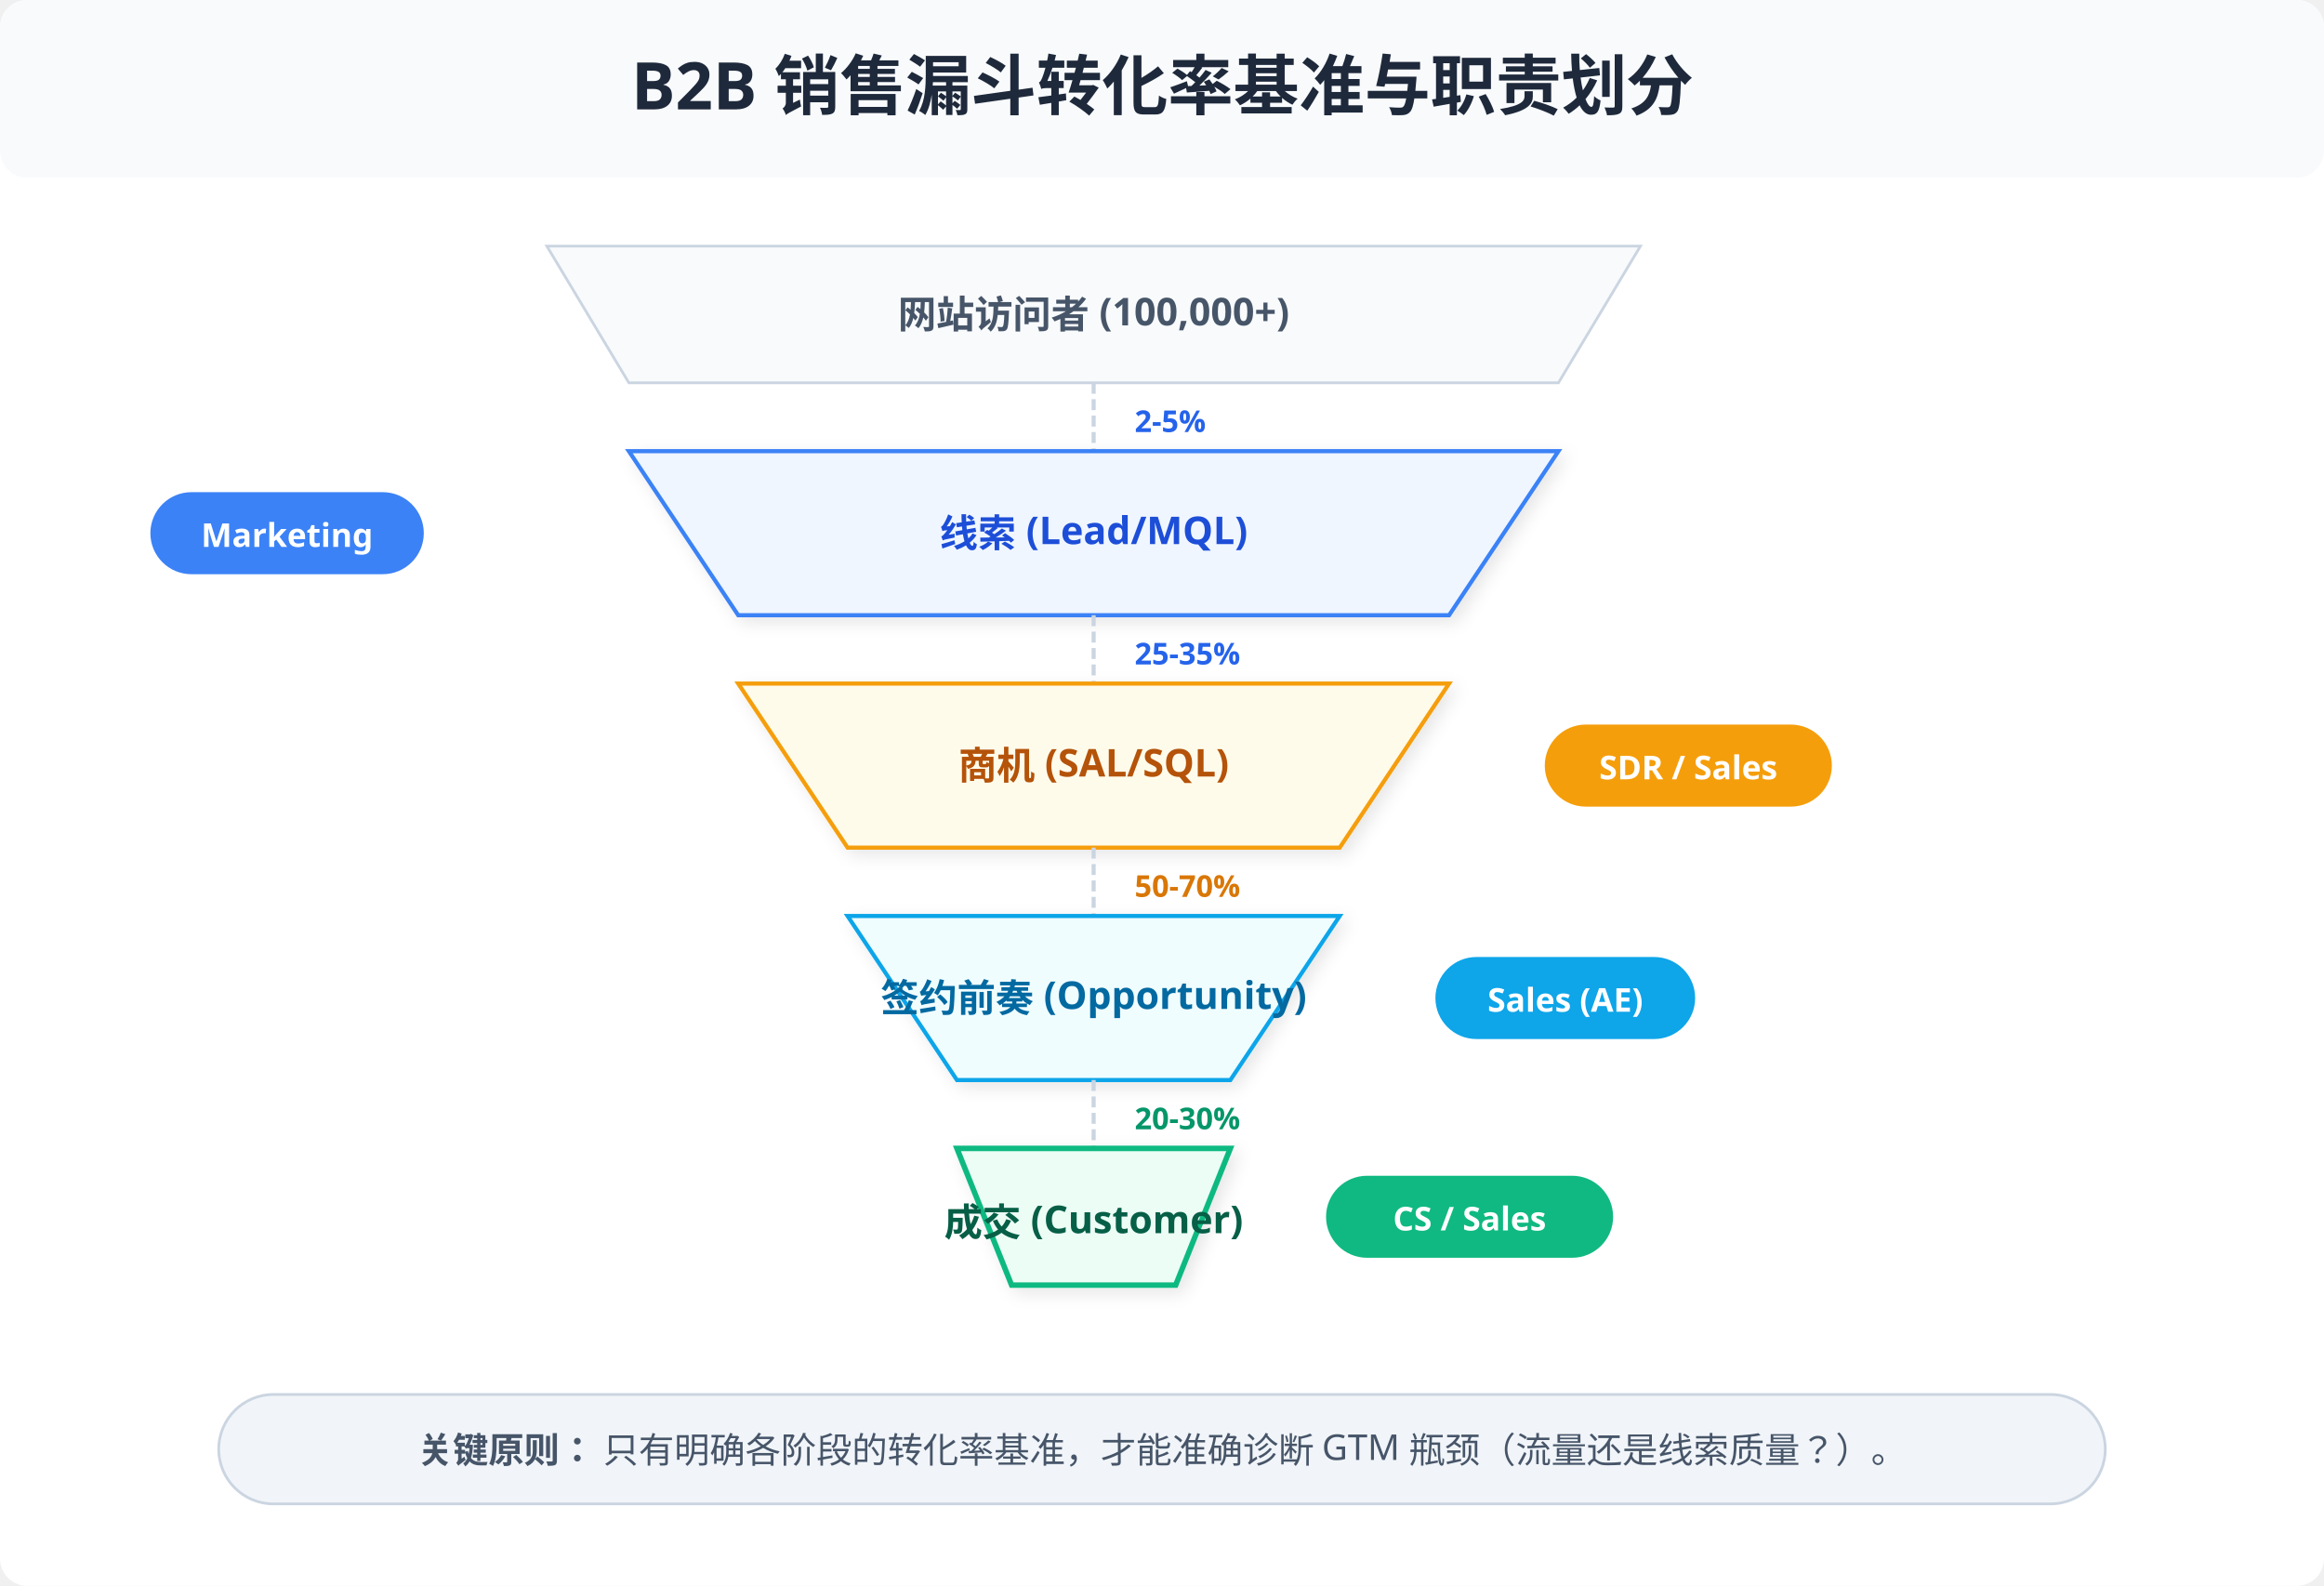
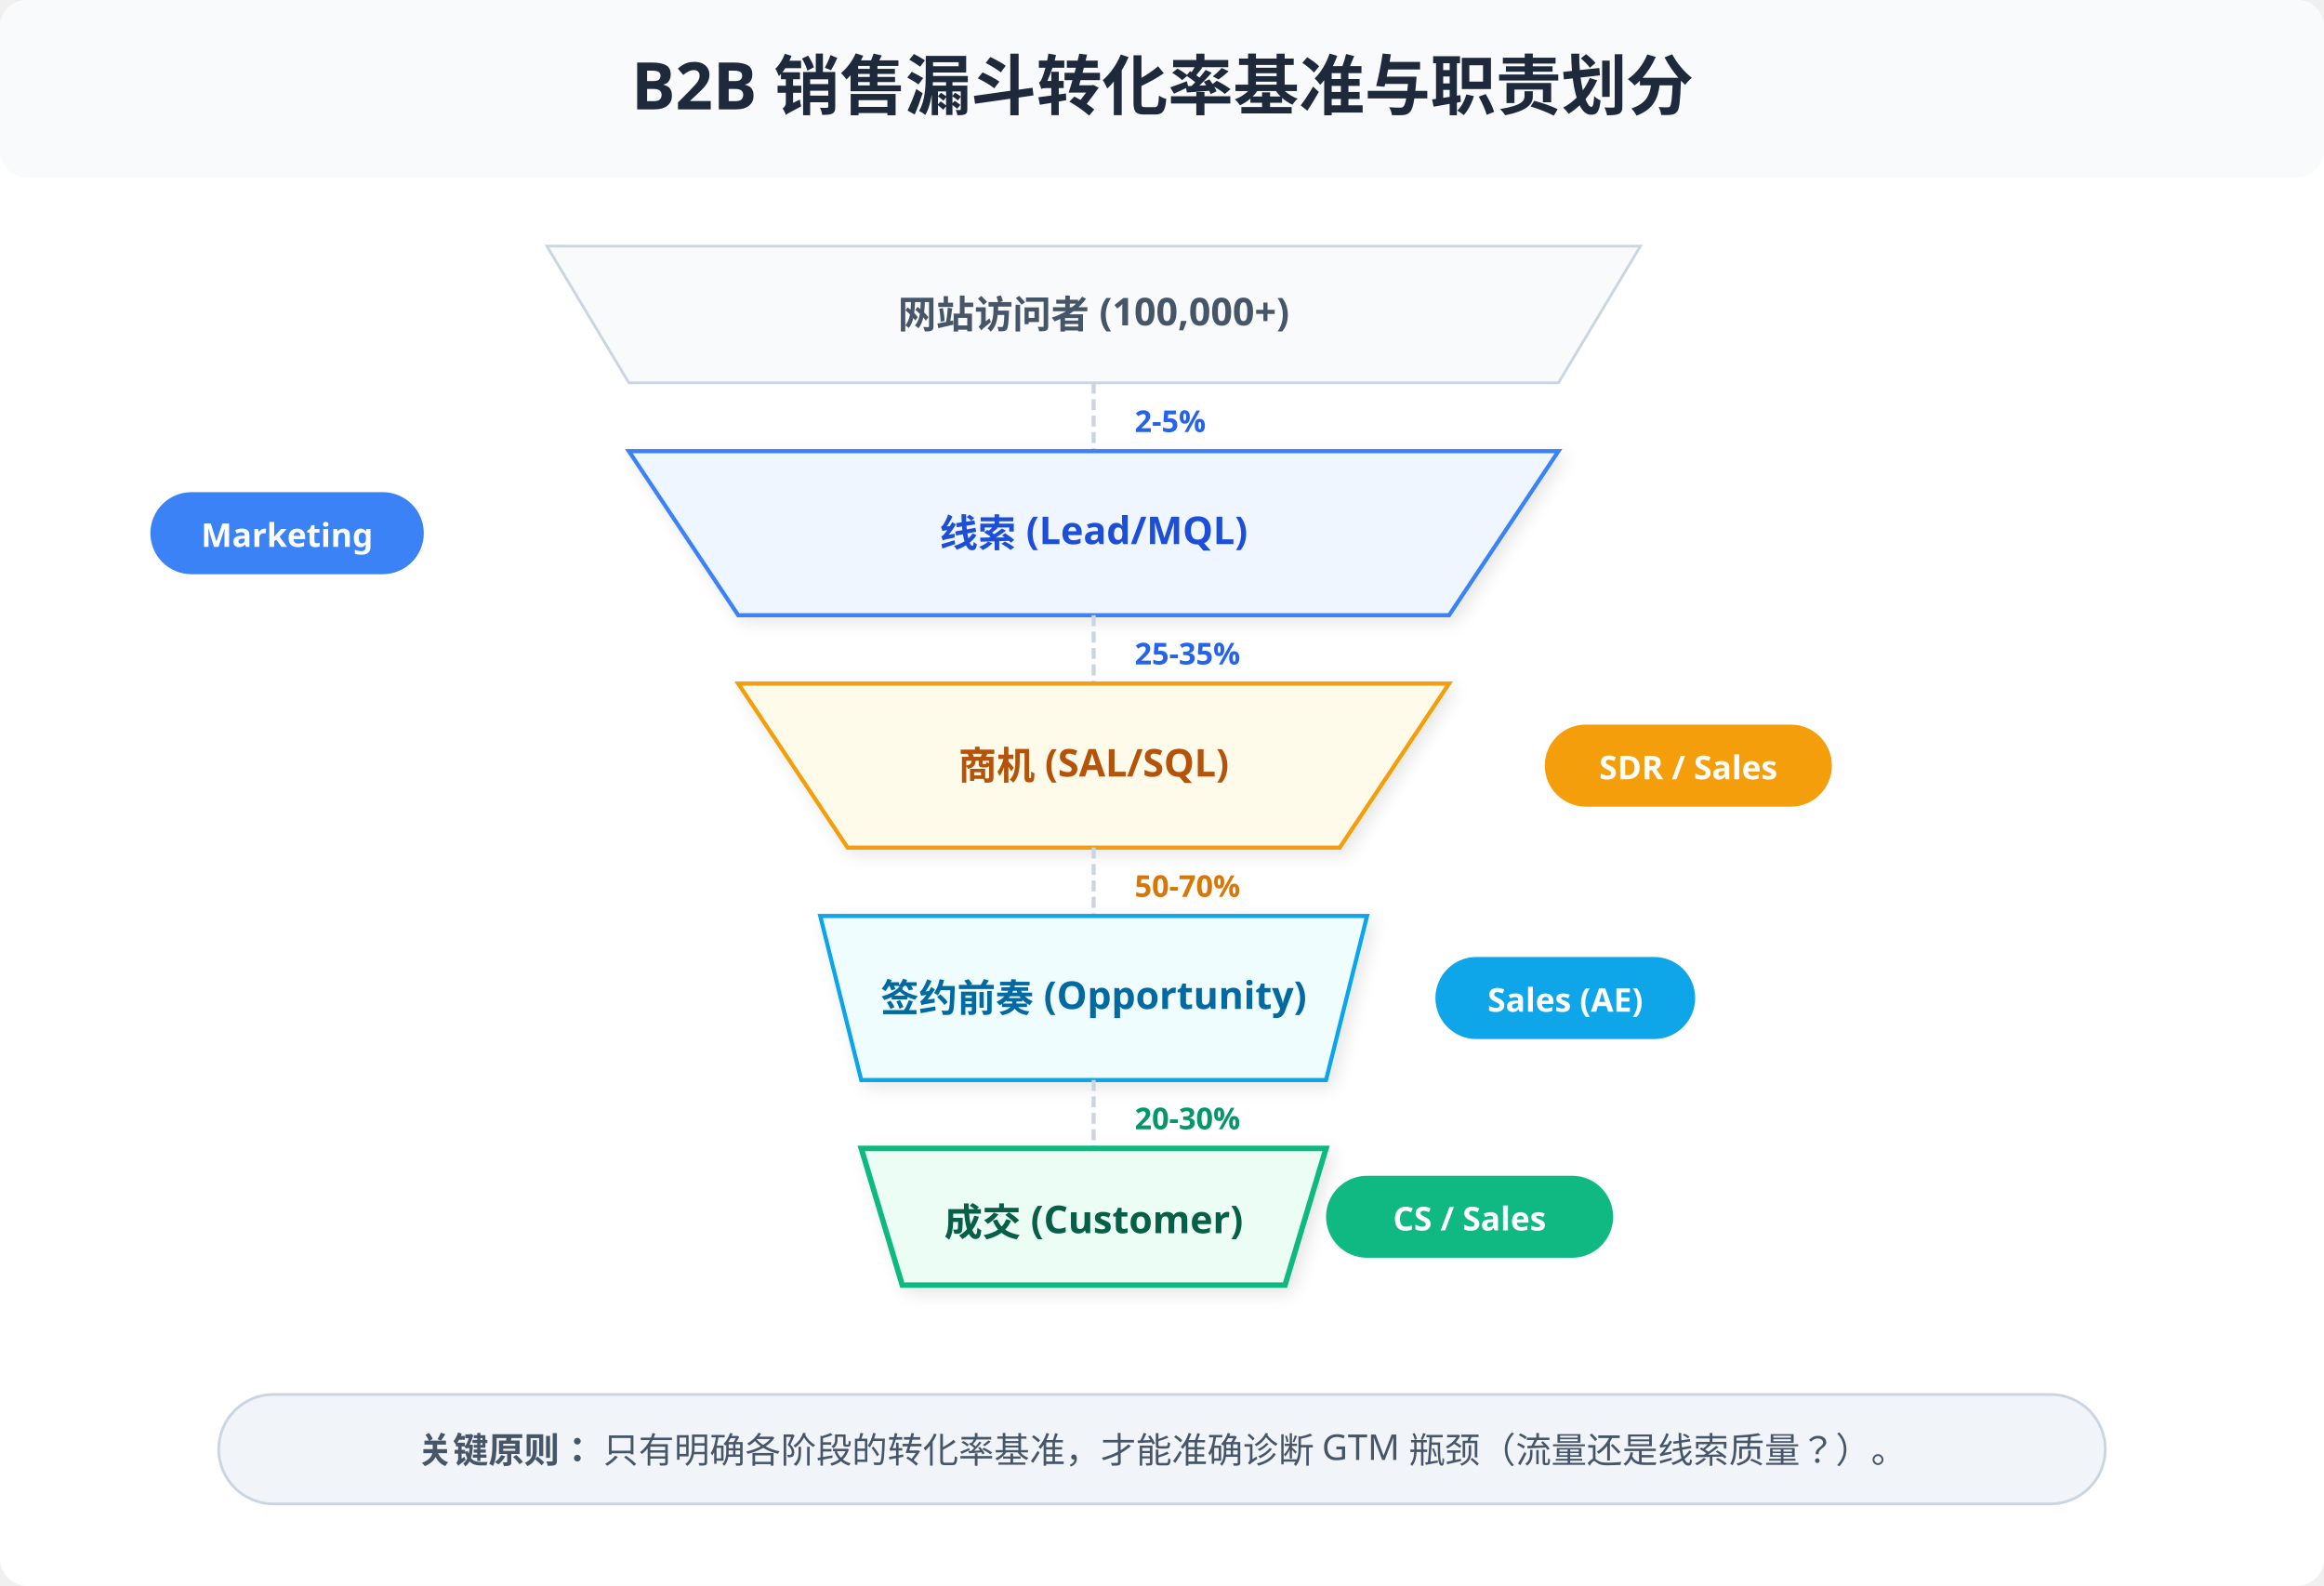
<svg xmlns="http://www.w3.org/2000/svg" width="850" height="580" viewBox="0 0 850 580">
  <defs>
    <filter id="shadow" x="-20%" y="-20%" width="140%" height="140%">
      <feDropShadow dx="2" dy="2" stdDeviation="3" flood-color="#000000" flood-opacity="0.1" />
    </filter>
  </defs>
  <rect width="100%" height="100%" fill="#ffffff" rx="10" />
  <rect x="0" y="0" width="850" height="65" rx="10" fill="#f8fafc" />
  <text x="425" y="40" text-anchor="middle" font-family="sans-serif" font-size="24" font-weight="bold" fill="#1e293b">B2B 销售漏斗转化率基准与职责划分</text>
  <g transform="translate(200, 90)">
    <path d="M 0,0 H 400 L 370,50 H 30 Z" fill="#f8fafc" stroke="#cbd5e1" stroke-width="1" />
    <text x="200" y="30" text-anchor="middle" font-family="sans-serif" font-size="14" font-weight="bold" fill="#475569">网站访问者 (100,000+)</text>
    <path d="M 200,50 L 200,75" stroke="#cbd5e1" stroke-width="1.5" stroke-dasharray="4,2" />
    <text x="215" y="68" font-family="sans-serif" font-size="11" font-weight="bold" fill="#2563eb">2-5%</text>
    <g transform="translate(0, 75)">
      <path d="M 30,0 H 370 L 330,60 H 70 Z" fill="#eff6ff" stroke="#3b82f6" stroke-width="1.5" filter="url(#shadow)" />
      <text x="200" y="35" text-anchor="middle" font-family="sans-serif" font-size="14" font-weight="bold" fill="#1d4ed8">线索 (Lead/MQL)</text>
      <rect x="-145" y="15" width="100" height="30" rx="15" fill="#3b82f6" />
      <text x="-95" y="35" text-anchor="middle" font-family="sans-serif" font-size="12" font-weight="bold" fill="#ffffff">Marketing</text>
    </g>
    <path d="M 200,135 L 200,160" stroke="#cbd5e1" stroke-width="1.5" stroke-dasharray="4,2" />
    <text x="215" y="153" font-family="sans-serif" font-size="11" font-weight="bold" fill="#2563eb">25-35%</text>
    <g transform="translate(0, 160)">
      <path d="M 70,0 H 330 L 290,60 H 110 Z" fill="#fffbeb" stroke="#f59e0b" stroke-width="1.5" filter="url(#shadow)" />
      <text x="200" y="35" text-anchor="middle" font-family="sans-serif" font-size="14" font-weight="bold" fill="#b45309">商机 (SAL/SQL)</text>
      <rect x="365" y="15" width="105" height="30" rx="15" fill="#f59e0b" />
      <text x="417.5" y="35" text-anchor="middle" font-family="sans-serif" font-size="12" font-weight="bold" fill="#ffffff">SDR / Sales</text>
    </g>
    <path d="M 200,220 L 200,245" stroke="#cbd5e1" stroke-width="1.5" stroke-dasharray="4,2" />
    <text x="215" y="238" font-family="sans-serif" font-size="11" font-weight="bold" fill="#d97706">50-70%</text>
    <g transform="translate(0, 245)">
-       <path d="M 110,0 H 290 L 250,60 H 150 Z" fill="#f0fdff" stroke="#0ea5e9" stroke-width="1.5" filter="url(#shadow)" />
+       <path d="M 100,0 H 300 L 285,60 H 115 Z" fill="#f0fdff" stroke="#0ea5e9" stroke-width="1.5" filter="url(#shadow)" />
      <text x="200" y="35" text-anchor="middle" font-family="sans-serif" font-size="14" font-weight="bold" fill="#0369a1">签约前奏 (Opportunity)</text>
      <rect x="325" y="15" width="95" height="30" rx="15" fill="#0ea5e9" />
      <text x="372.5" y="35" text-anchor="middle" font-family="sans-serif" font-size="12" font-weight="bold" fill="#ffffff">Sales (AE)</text>
    </g>
    <path d="M 200,305 L 200,330" stroke="#cbd5e1" stroke-width="1.5" stroke-dasharray="4,2" />
    <text x="215" y="323" font-family="sans-serif" font-size="11" font-weight="bold" fill="#059669">20-30%</text>
    <g transform="translate(0, 330)">
-       <path d="M 150,0 H 250 L 230,50 H 170 Z" fill="#ecfdf5" stroke="#10b981" stroke-width="2" filter="url(#shadow)" />
+       <path d="M 115,0 H 285 L 270,50 H 130 Z" fill="#ecfdf5" stroke="#10b981" stroke-width="2" filter="url(#shadow)" />
      <text x="200" y="32" text-anchor="middle" font-family="sans-serif" font-size="14" font-weight="bold" fill="#065f46">成交 (Customer)</text>
      <rect x="285" y="10" width="105" height="30" rx="15" fill="#10b981" />
      <text x="337.5" y="30" text-anchor="middle" font-family="sans-serif" font-size="12" font-weight="bold" fill="#ffffff">CS / Sales</text>
    </g>
  </g>
  <g transform="translate(80, 510)">
    <rect x="0" y="0" width="690" height="40" rx="20" fill="#f1f5f9" stroke="#cbd5e1" stroke-width="1" />
    <text x="345" y="25" text-anchor="middle" font-family="sans-serif" font-size="13" fill="#475569">
      <tspan font-weight="bold">关键原则：</tspan> 只有明确各阶段的转化率基准，才能准确诊断 GTM 瓶颈（流量还是线索质量？）。
    </text>
  </g>
</svg>
